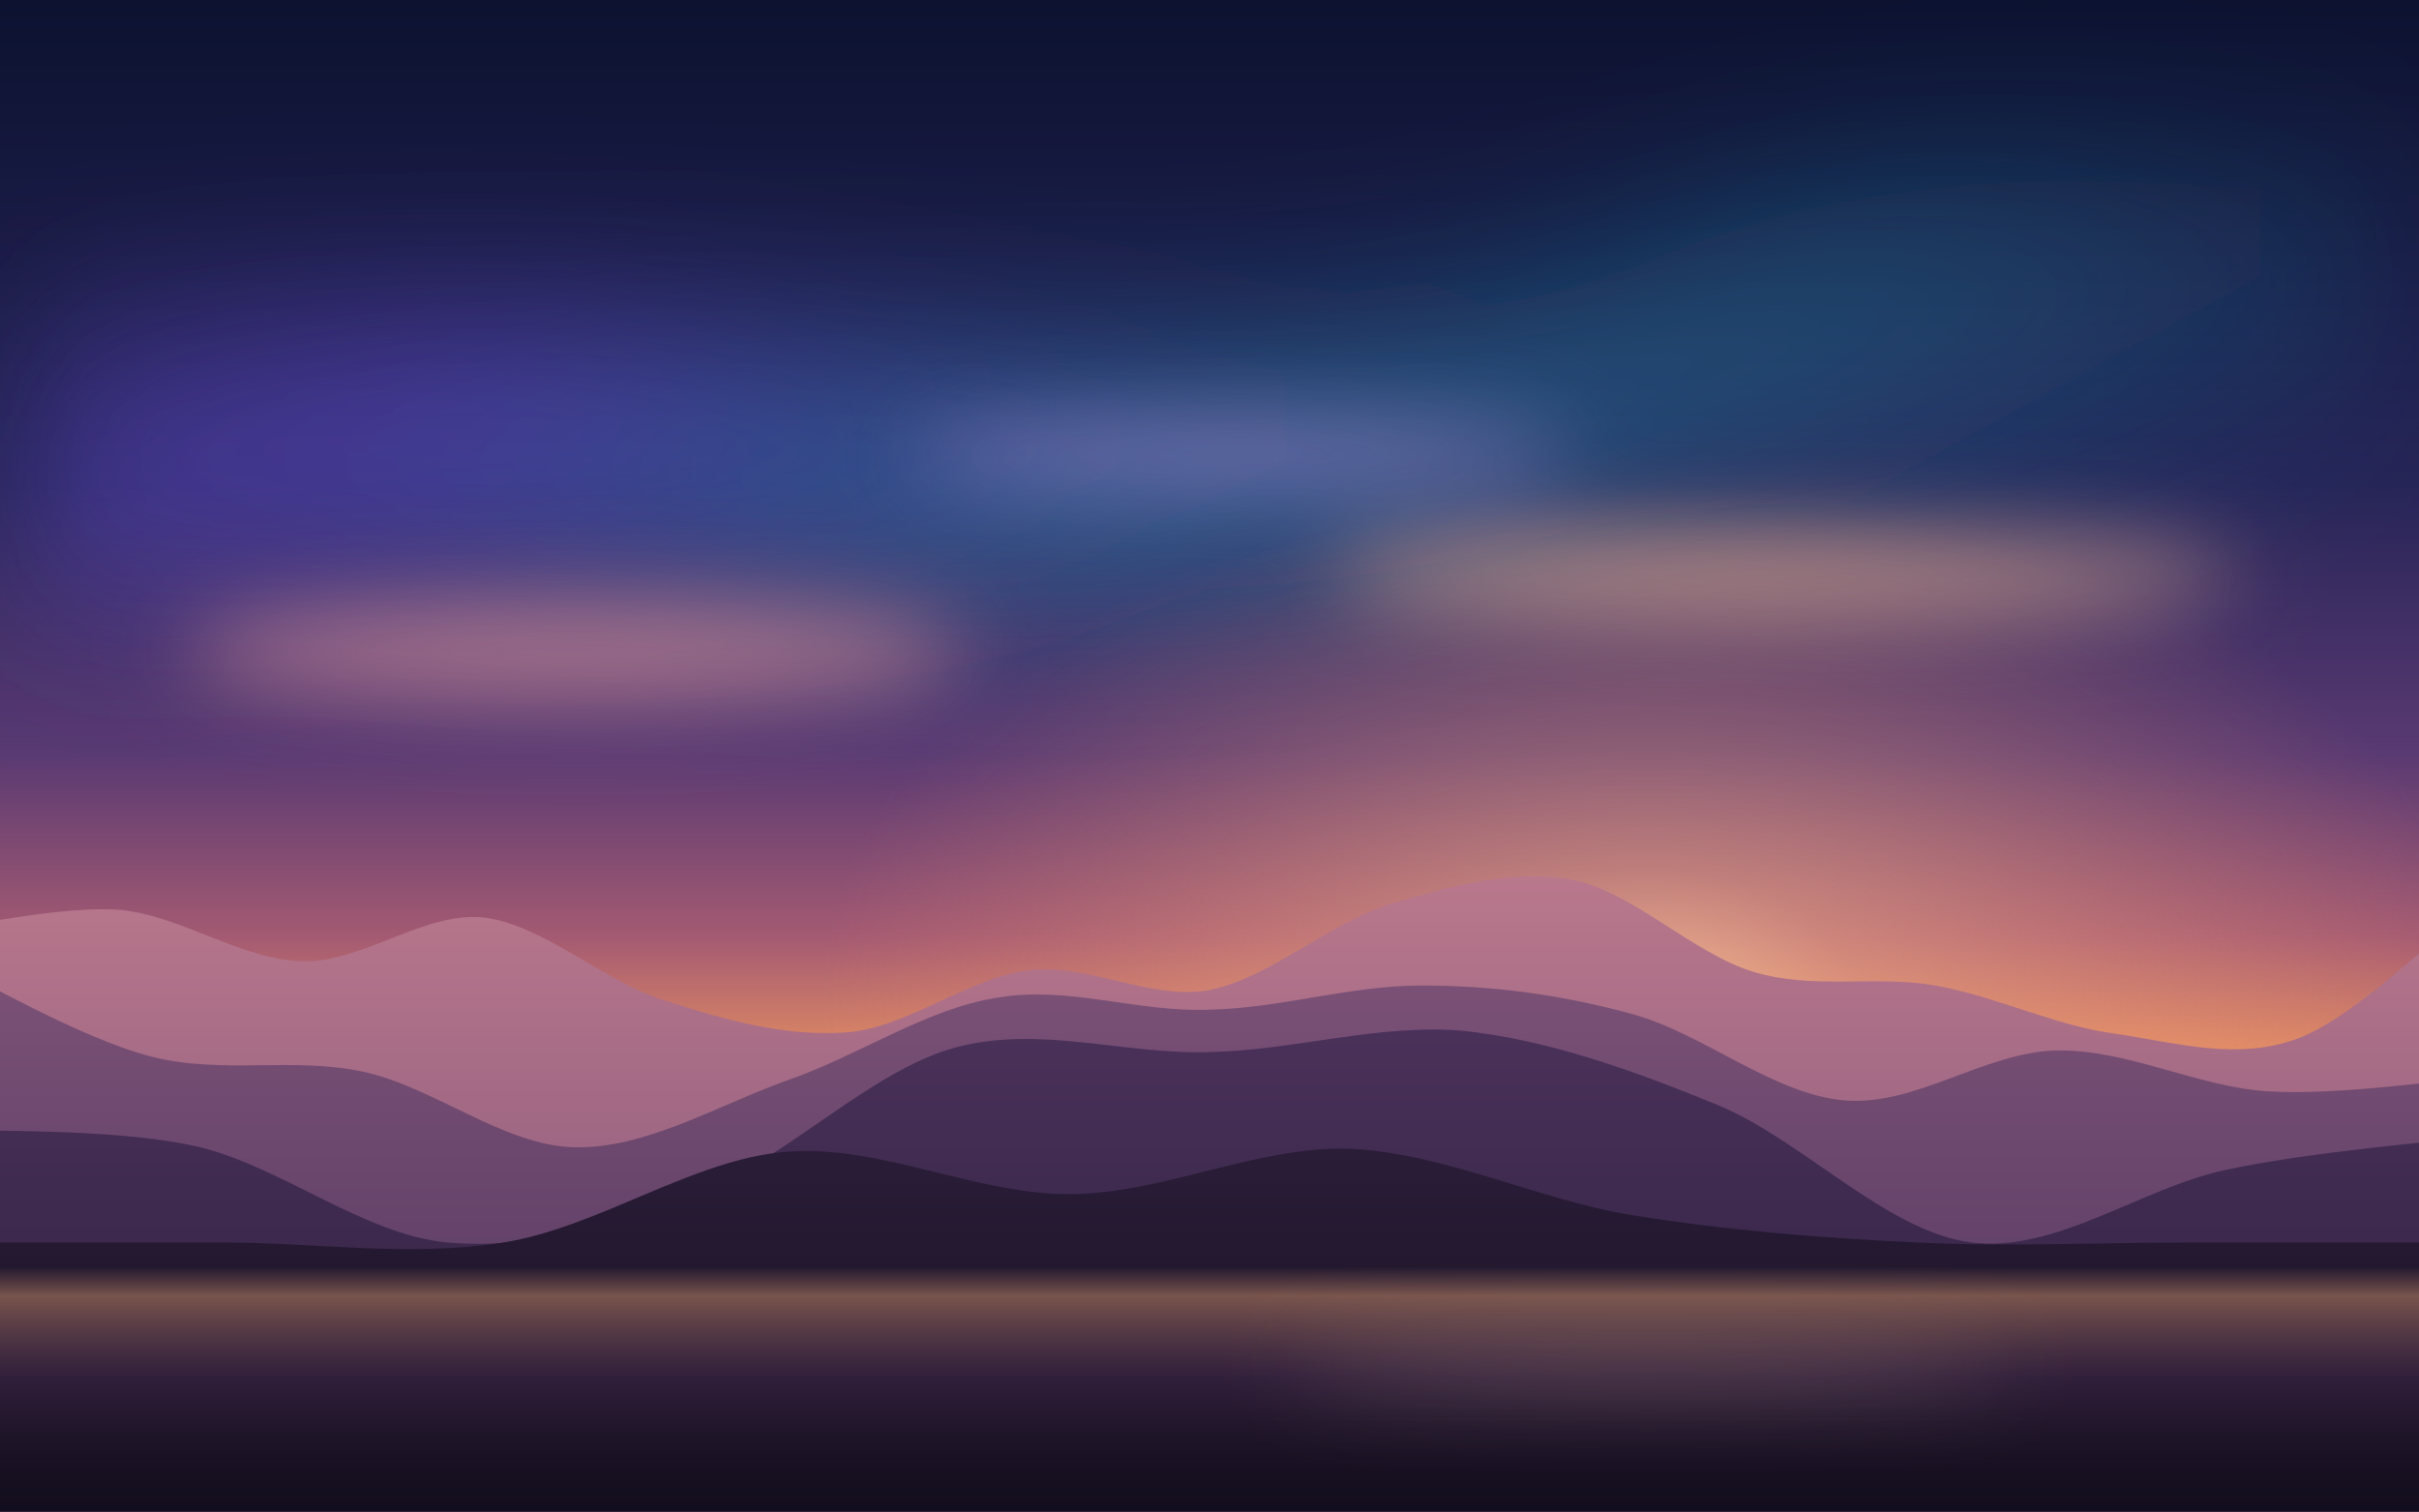
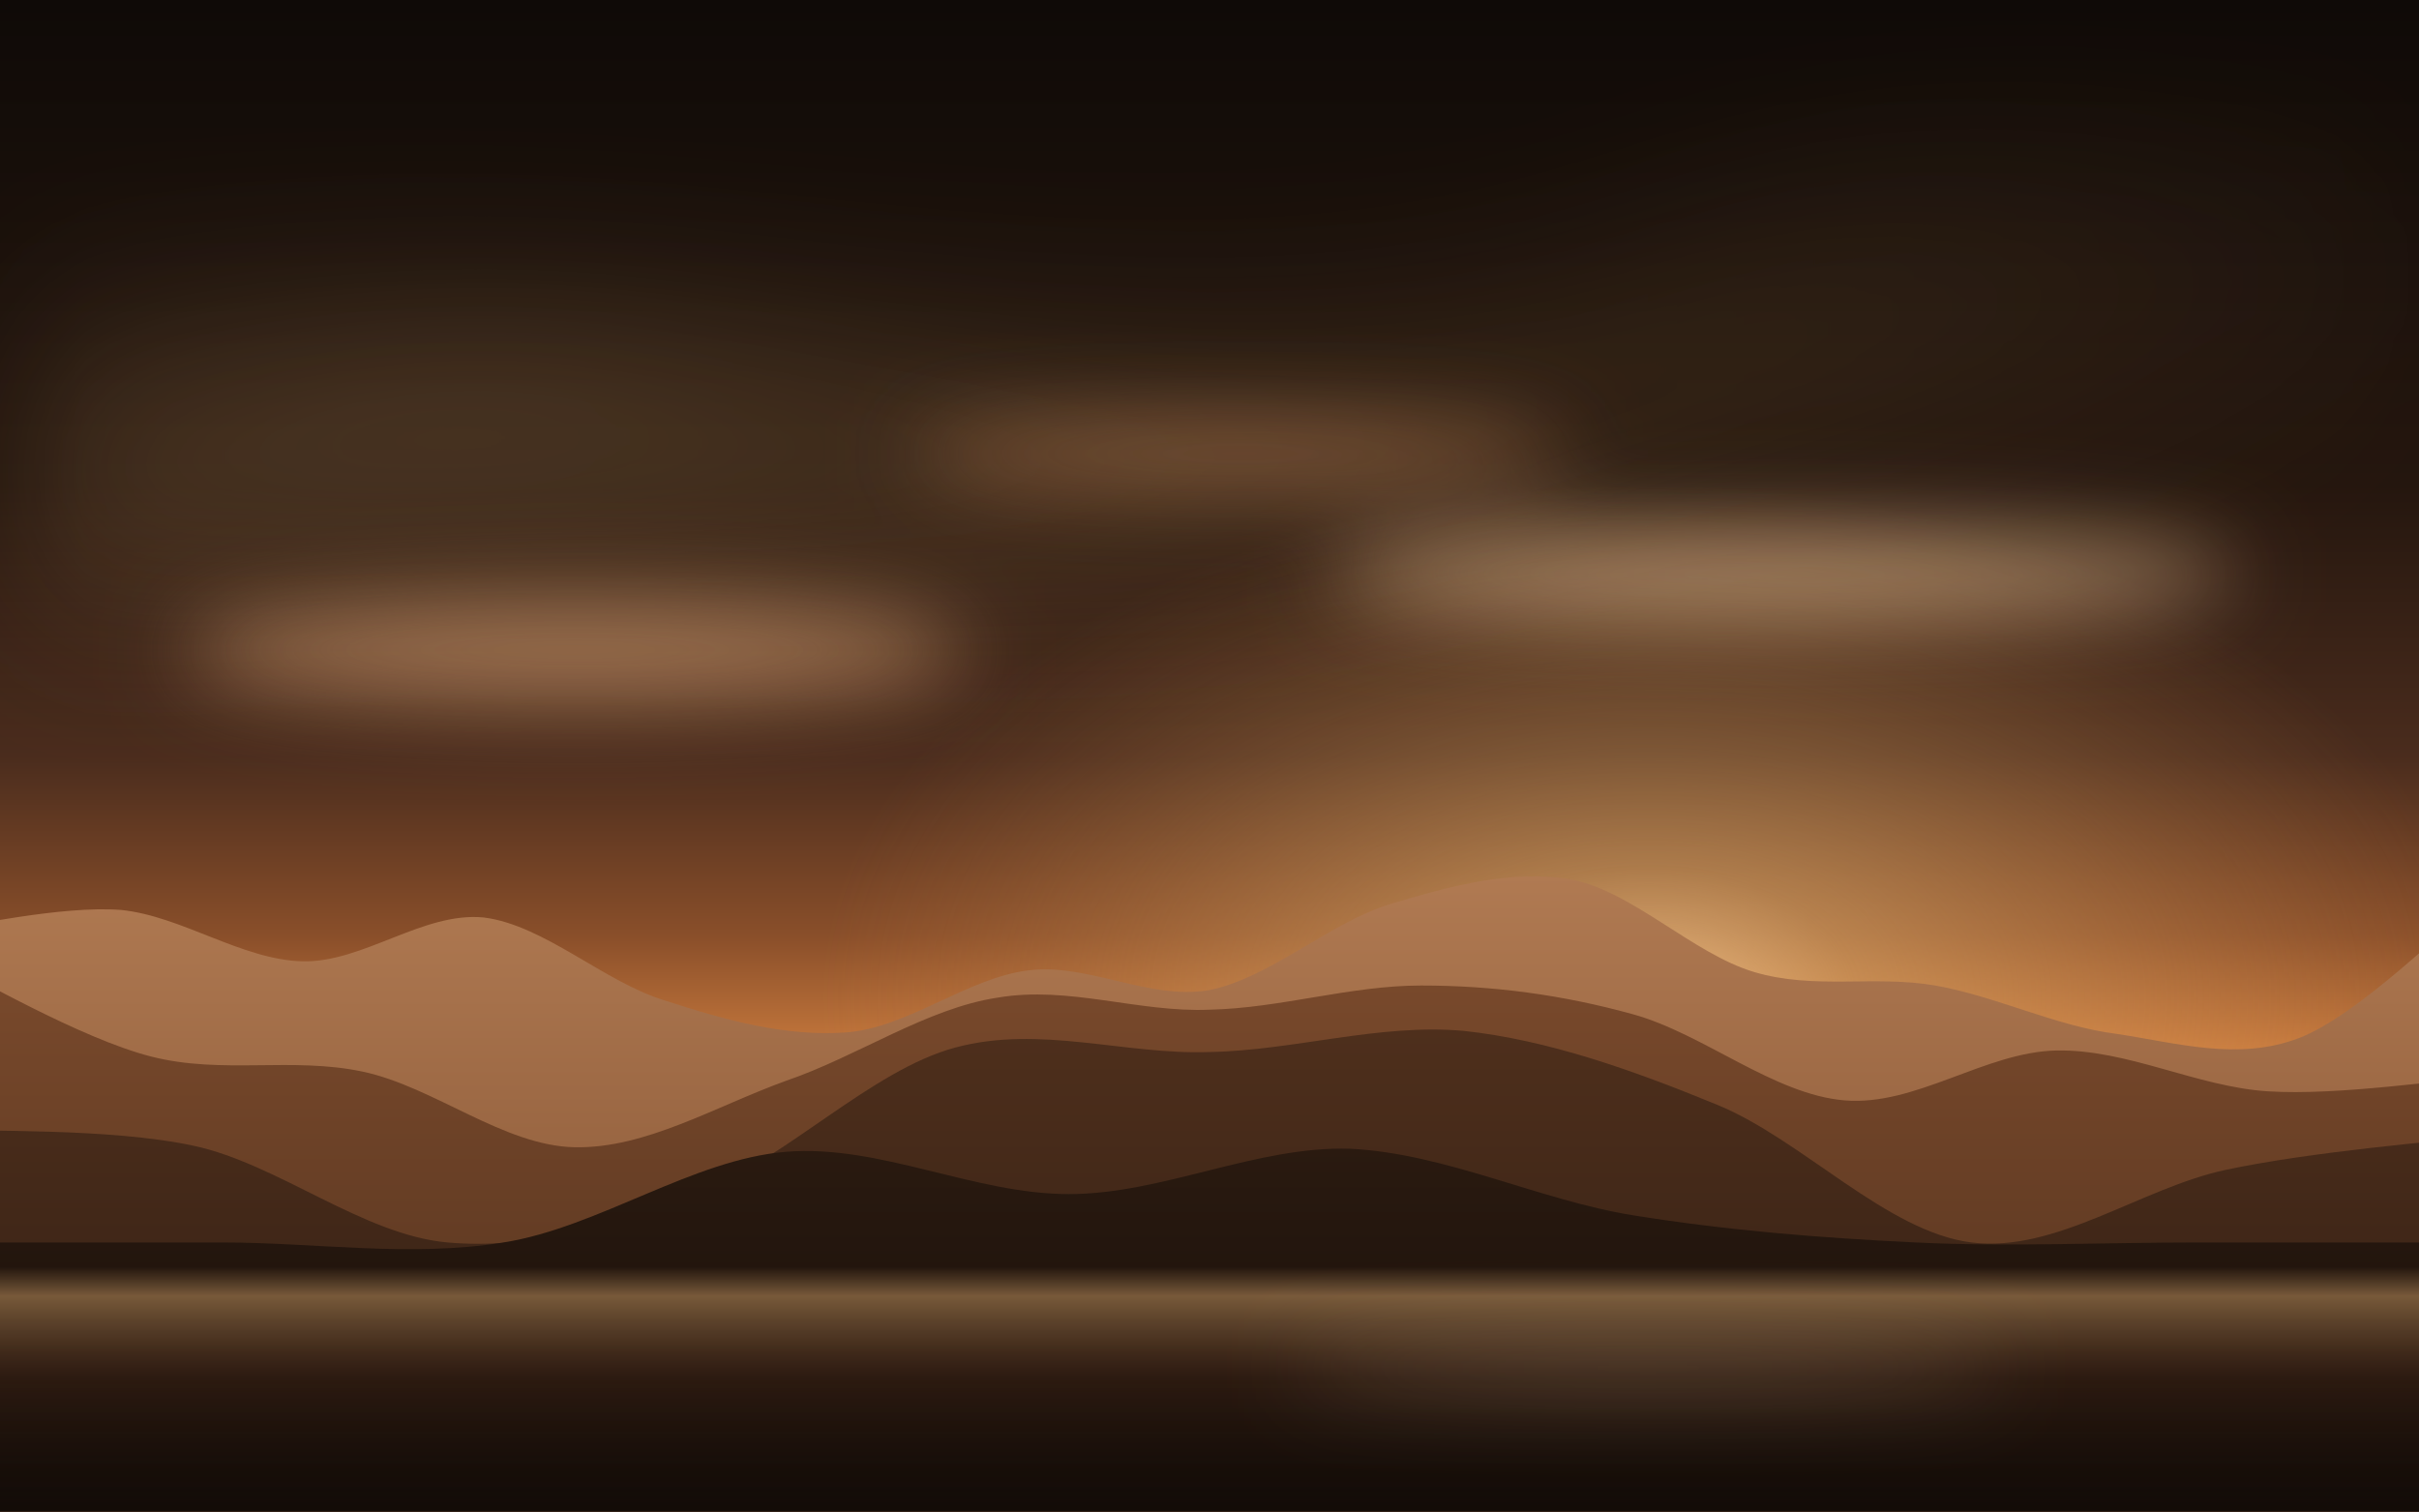
<svg xmlns="http://www.w3.org/2000/svg" viewBox="0 0 1600 1000" preserveAspectRatio="xMidYMid slice">
  <defs>
    <linearGradient id="ceu" x1="0" y1="0" x2="0" y2="1">
-       <stop offset="0" stop-color="#0c1230" />
-       <stop offset="0.32" stop-color="#262457" />
-       <stop offset="0.5" stop-color="#5a3a72" />
-       <stop offset="0.62" stop-color="#a45a72" />
-       <stop offset="0.7" stop-color="#e08a63" />
-       <stop offset="0.76" stop-color="#f2b27a" />
+       <stop offset="0" stop-color="#0f0a07" />
+       <stop offset="0.32" stop-color="#24160e" />
+       <stop offset="0.5" stop-color="#4a2c1d" />
+       <stop offset="0.62" stop-color="#8a4f2a" />
+       <stop offset="0.7" stop-color="#c97a3d" />
+       <stop offset="0.76" stop-color="#e9b46f" />
    </linearGradient>
    <radialGradient id="sol" cx="0.68" cy="0.66" r="0.34">
-       <stop offset="0" stop-color="#ffcf9e" stop-opacity="0.75" />
-       <stop offset="0.25" stop-color="#ffb886" stop-opacity="0.45" />
-       <stop offset="1" stop-color="#ff9a6b" stop-opacity="0" />
+       <stop offset="0" stop-color="#ffd59c" stop-opacity="0.75" />
+       <stop offset="0.25" stop-color="#f5c27a" stop-opacity="0.45" />
+       <stop offset="1" stop-color="#e0954f" stop-opacity="0" />
    </radialGradient>
    <linearGradient id="aurora" x1="0" y1="0" x2="1" y2="0.3">
-       <stop offset="0" stop-color="#7c5cff" stop-opacity="0" />
-       <stop offset="0.35" stop-color="#7c5cff" stop-opacity="0.45" />
-       <stop offset="0.65" stop-color="#22d3ee" stop-opacity="0.32" />
-       <stop offset="1" stop-color="#22d3ee" stop-opacity="0" />
+       <stop offset="0" stop-color="#f0b979" stop-opacity="0" />
+       <stop offset="0.35" stop-color="#f0b979" stop-opacity="0.22" />
+       <stop offset="0.65" stop-color="#e9b46f" stop-opacity="0.12" />
+       <stop offset="1" stop-color="#e9b46f" stop-opacity="0" />
    </linearGradient>
    <linearGradient id="s1" x1="0" y1="0" x2="0" y2="1">
-       <stop offset="0" stop-color="#b9788c" />
-       <stop offset="1" stop-color="#7b4f78" />
+       <stop offset="0" stop-color="#b07a52" />
+       <stop offset="1" stop-color="#7a4a2c" />
    </linearGradient>
    <linearGradient id="s2" x1="0" y1="0" x2="0" y2="1">
-       <stop offset="0" stop-color="#7d5277" />
-       <stop offset="1" stop-color="#4b335c" />
+       <stop offset="0" stop-color="#7a4a2c" />
+       <stop offset="1" stop-color="#4e2f1c" />
    </linearGradient>
    <linearGradient id="s3" x1="0" y1="0" x2="0" y2="1">
-       <stop offset="0" stop-color="#4a3159" />
-       <stop offset="1" stop-color="#2a1e3c" />
+       <stop offset="0" stop-color="#4e2f1c" />
+       <stop offset="1" stop-color="#2e1c12" />
    </linearGradient>
    <linearGradient id="s4" x1="0" y1="0" x2="0" y2="1">
-       <stop offset="0" stop-color="#2a1d38" />
-       <stop offset="1" stop-color="#120d1c" />
+       <stop offset="0" stop-color="#2a1a10" />
+       <stop offset="1" stop-color="#120b07" />
    </linearGradient>
    <linearGradient id="lago" x1="0" y1="0" x2="0" y2="1">
-       <stop offset="0" stop-color="#f0a877" stop-opacity="0" />
-       <stop offset="0.12" stop-color="#f0a877" stop-opacity="0.42" />
-       <stop offset="0.45" stop-color="#6b3f6e" stop-opacity="0.28" />
-       <stop offset="1" stop-color="#0c0a16" stop-opacity="0" />
+       <stop offset="0" stop-color="#f0b979" stop-opacity="0" />
+       <stop offset="0.12" stop-color="#f0b979" stop-opacity="0.42" />
+       <stop offset="0.45" stop-color="#5a3420" stop-opacity="0.28" />
+       <stop offset="1" stop-color="#0f0a07" stop-opacity="0" />
    </linearGradient>
    <filter id="nuvem" x="-40%" y="-600%" width="180%" height="1300%">
      <feGaussianBlur stdDeviation="28" />
    </filter>
    <filter id="suave" x="-20%" y="-50%" width="140%" height="200%">
      <feGaussianBlur stdDeviation="60" />
    </filter>
  </defs>
  <rect width="1600" height="1000" fill="url(#ceu)" />
  <path d="M-100,250 C300,120 700,330 1100,170 C1350,70 1550,160 1700,120 L1700,330 C1450,380 1250,290 1000,360 C650,450 300,300 -100,420 Z" fill="url(#aurora)" filter="url(#suave)" />
  <rect width="1600" height="1000" fill="url(#sol)" />
  <g filter="url(#nuvem)" opacity="0.55">
-     <ellipse cx="380" cy="430" rx="260" ry="34" fill="#f3a3a0" />
-     <ellipse cx="1180" cy="380" rx="300" ry="30" fill="#ffc29a" />
-     <ellipse cx="820" cy="300" rx="220" ry="22" fill="#b98bd8" />
+     <ellipse cx="380" cy="430" rx="260" ry="34" fill="#f0b37f" />
+     <ellipse cx="1180" cy="380" rx="300" ry="30" fill="#ffd2a0" />
+     <ellipse cx="820" cy="300" rx="220" ry="22" fill="#c98a5a" />
  </g>
  <path d="M-40,615 C-20,613 40,599 80,602 C120,606 160,635 200,636 C240,637 280,603 320,607 C360,612 400,650 440,662 C480,675 520,686 560,683 C600,680 640,647 680,642 C720,637 760,662 800,655 C840,647 880,610 920,598 C960,586 1000,575 1040,582 C1080,590 1120,631 1160,643 C1200,655 1240,645 1280,652 C1320,659 1360,679 1400,684 C1440,690 1480,702 1520,687 C1560,672 1620,611 1640,596 L1640,1010 L-40,1010 Z" fill="url(#s1)" />
  <path d="M-40,635 C-17,646 53,687 100,699 C147,711 193,699 240,709 C287,719 333,758 380,759 C427,760 473,732 520,715 C567,699 613,667 660,660 C707,652 753,670 800,668 C847,667 893,652 940,652 C987,652 1033,658 1080,671 C1127,684 1173,724 1220,728 C1267,732 1313,696 1360,695 C1407,694 1453,719 1500,722 C1547,725 1617,714 1640,713 L1640,1010 L-40,1010 Z" fill="url(#s2)" />
  <path d="M-40,747 C-12,749 72,746 128,758 C184,770 240,817 296,822 C352,827 408,810 464,788 C520,767 576,708 632,693 C688,678 744,698 800,696 C856,695 912,677 968,682 C1024,688 1080,708 1136,731 C1192,754 1248,815 1304,822 C1360,829 1416,786 1472,774 C1528,762 1612,755 1640,752 L1640,1010 L-40,1010 Z" fill="url(#s3)" />
  <path d="M-40,822 C-9,822 84,822 147,822 C209,822 271,832 333,822 C396,812 458,767 520,762 C582,757 644,790 707,790 C769,790 831,758 893,760 C956,763 1018,794 1080,804 C1142,814 1204,819 1267,822 C1329,825 1391,822 1453,822 C1516,822 1609,822 1640,822 L1640,1010 L-40,1010 Z" fill="url(#s4)" />
  <rect x="0" y="838" width="1600" height="162" fill="url(#lago)" />
-   <ellipse cx="1090" cy="905" rx="240" ry="10" fill="#ffd9ad" opacity="0.35" filter="url(#nuvem)" />
+   <ellipse cx="1090" cy="905" rx="240" ry="10" fill="#ffe0b0" opacity="0.35" filter="url(#nuvem)" />
</svg>
